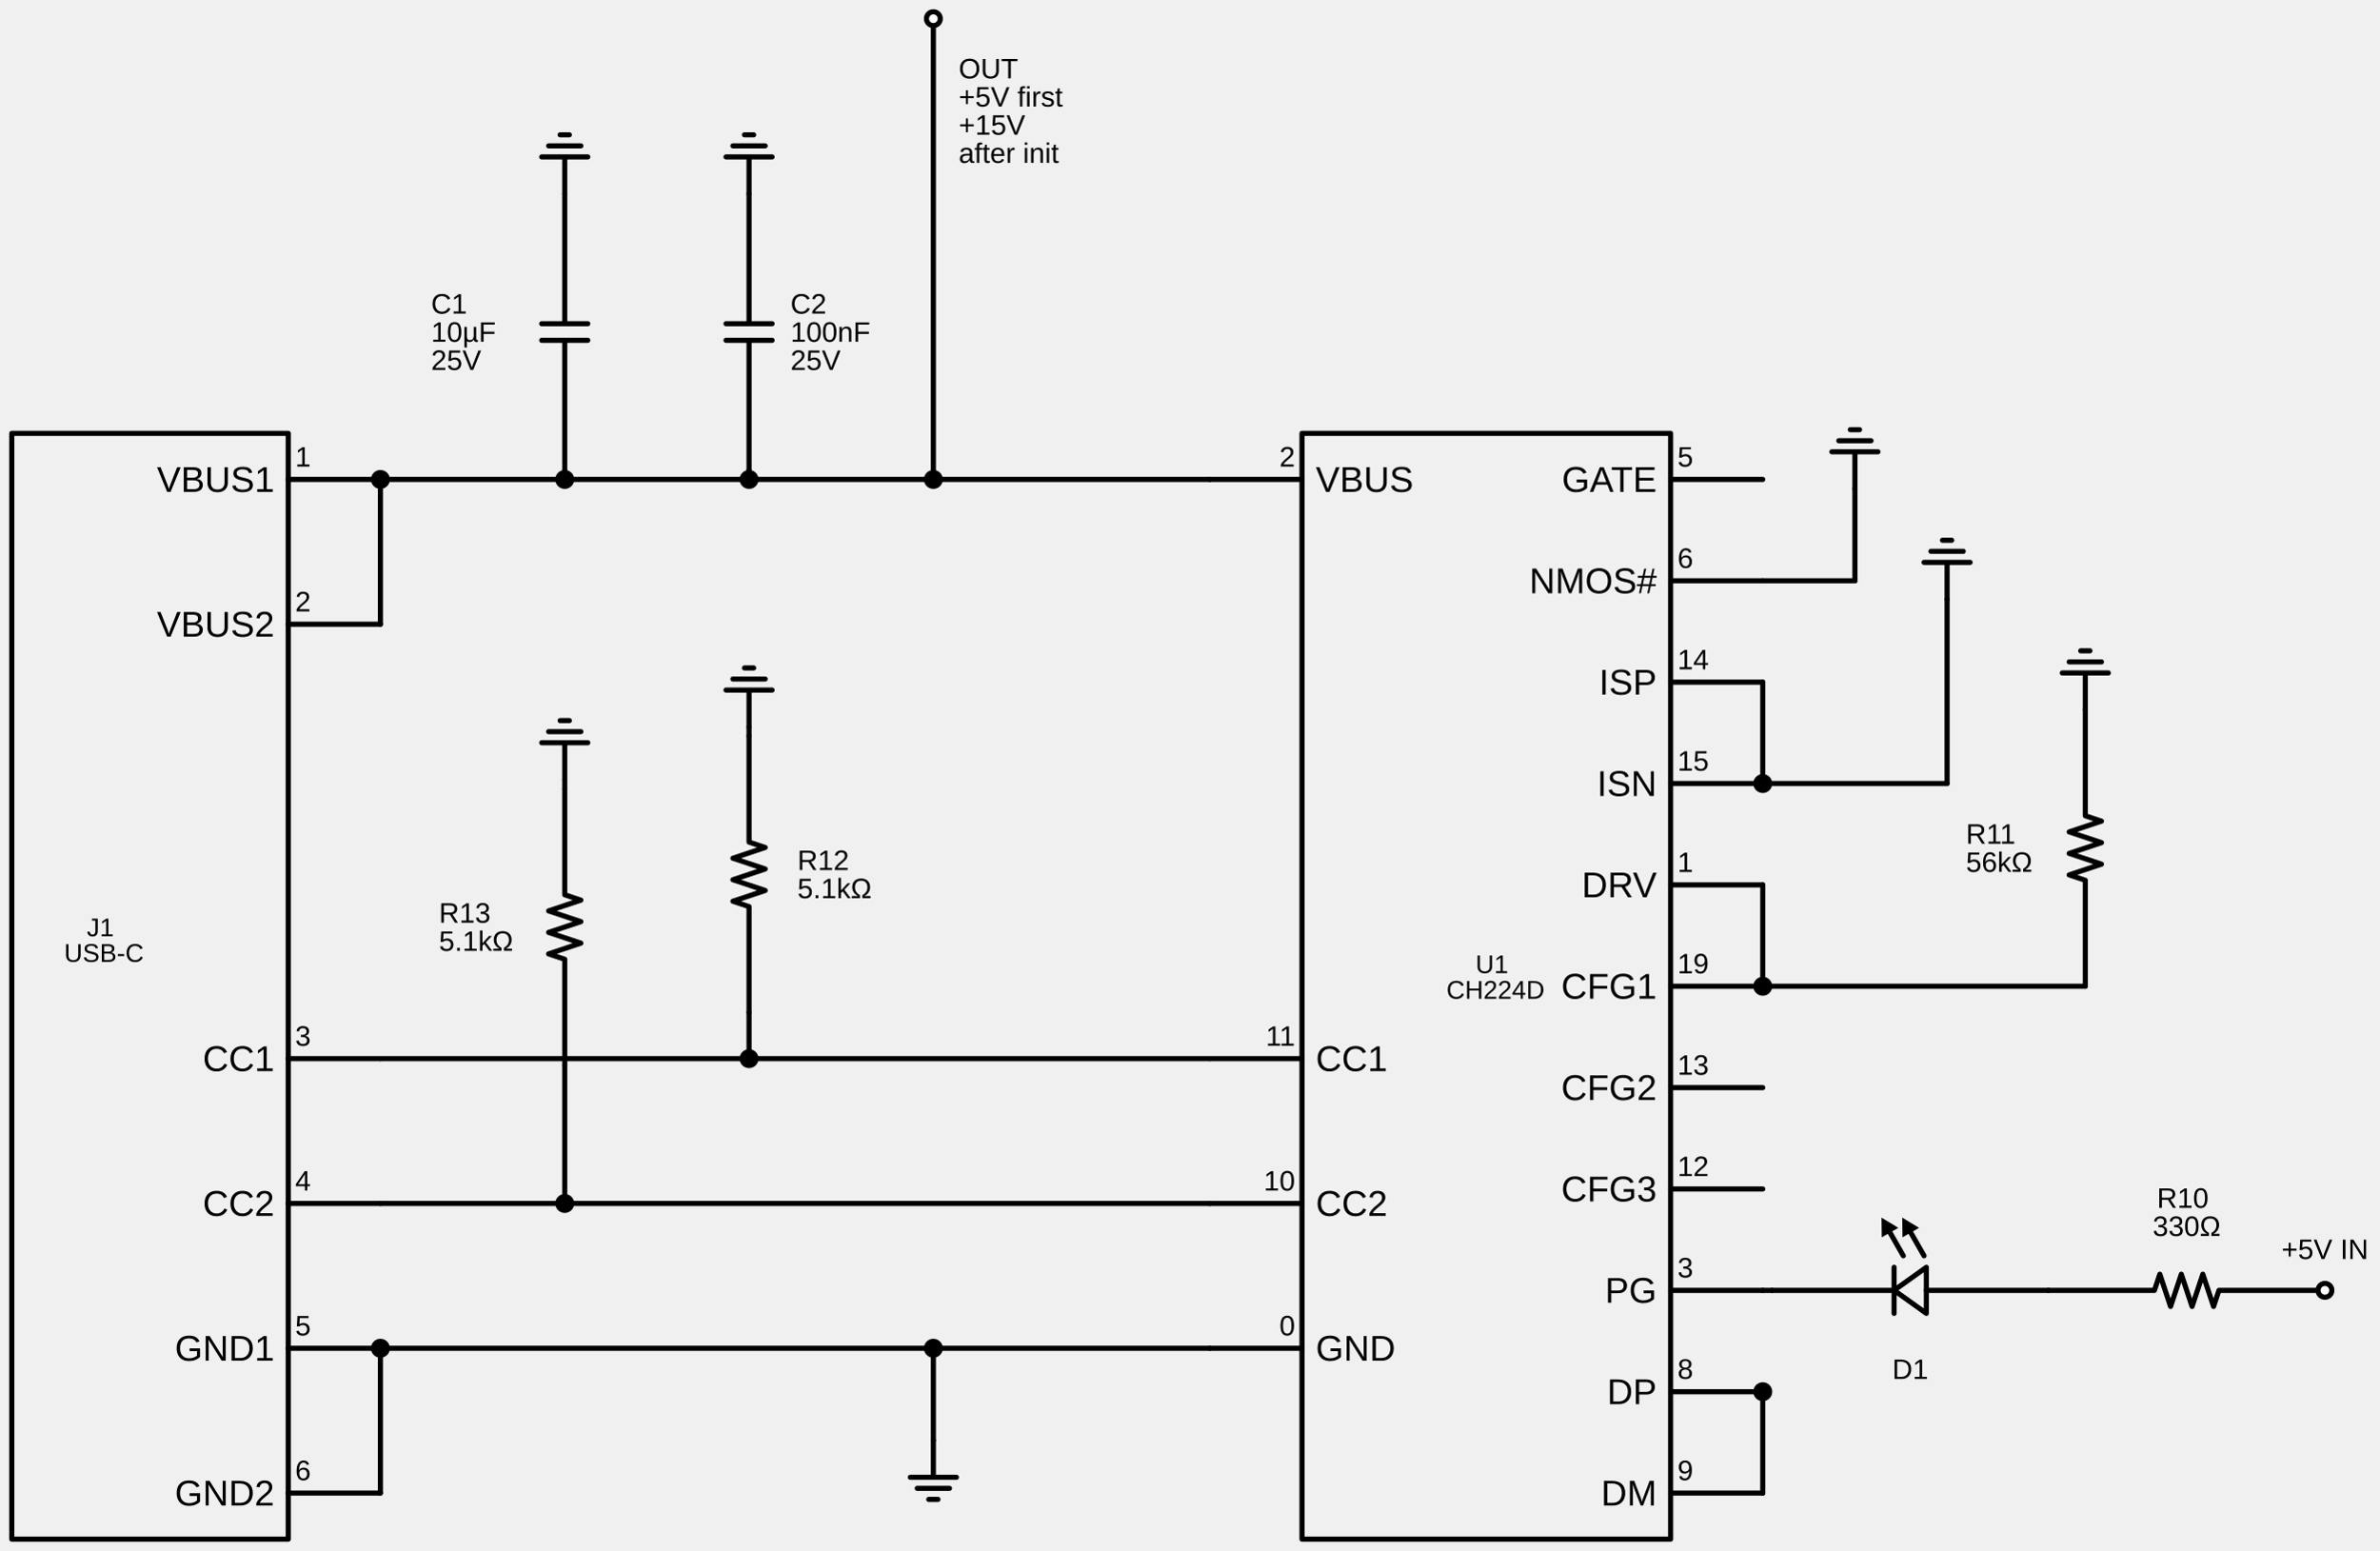
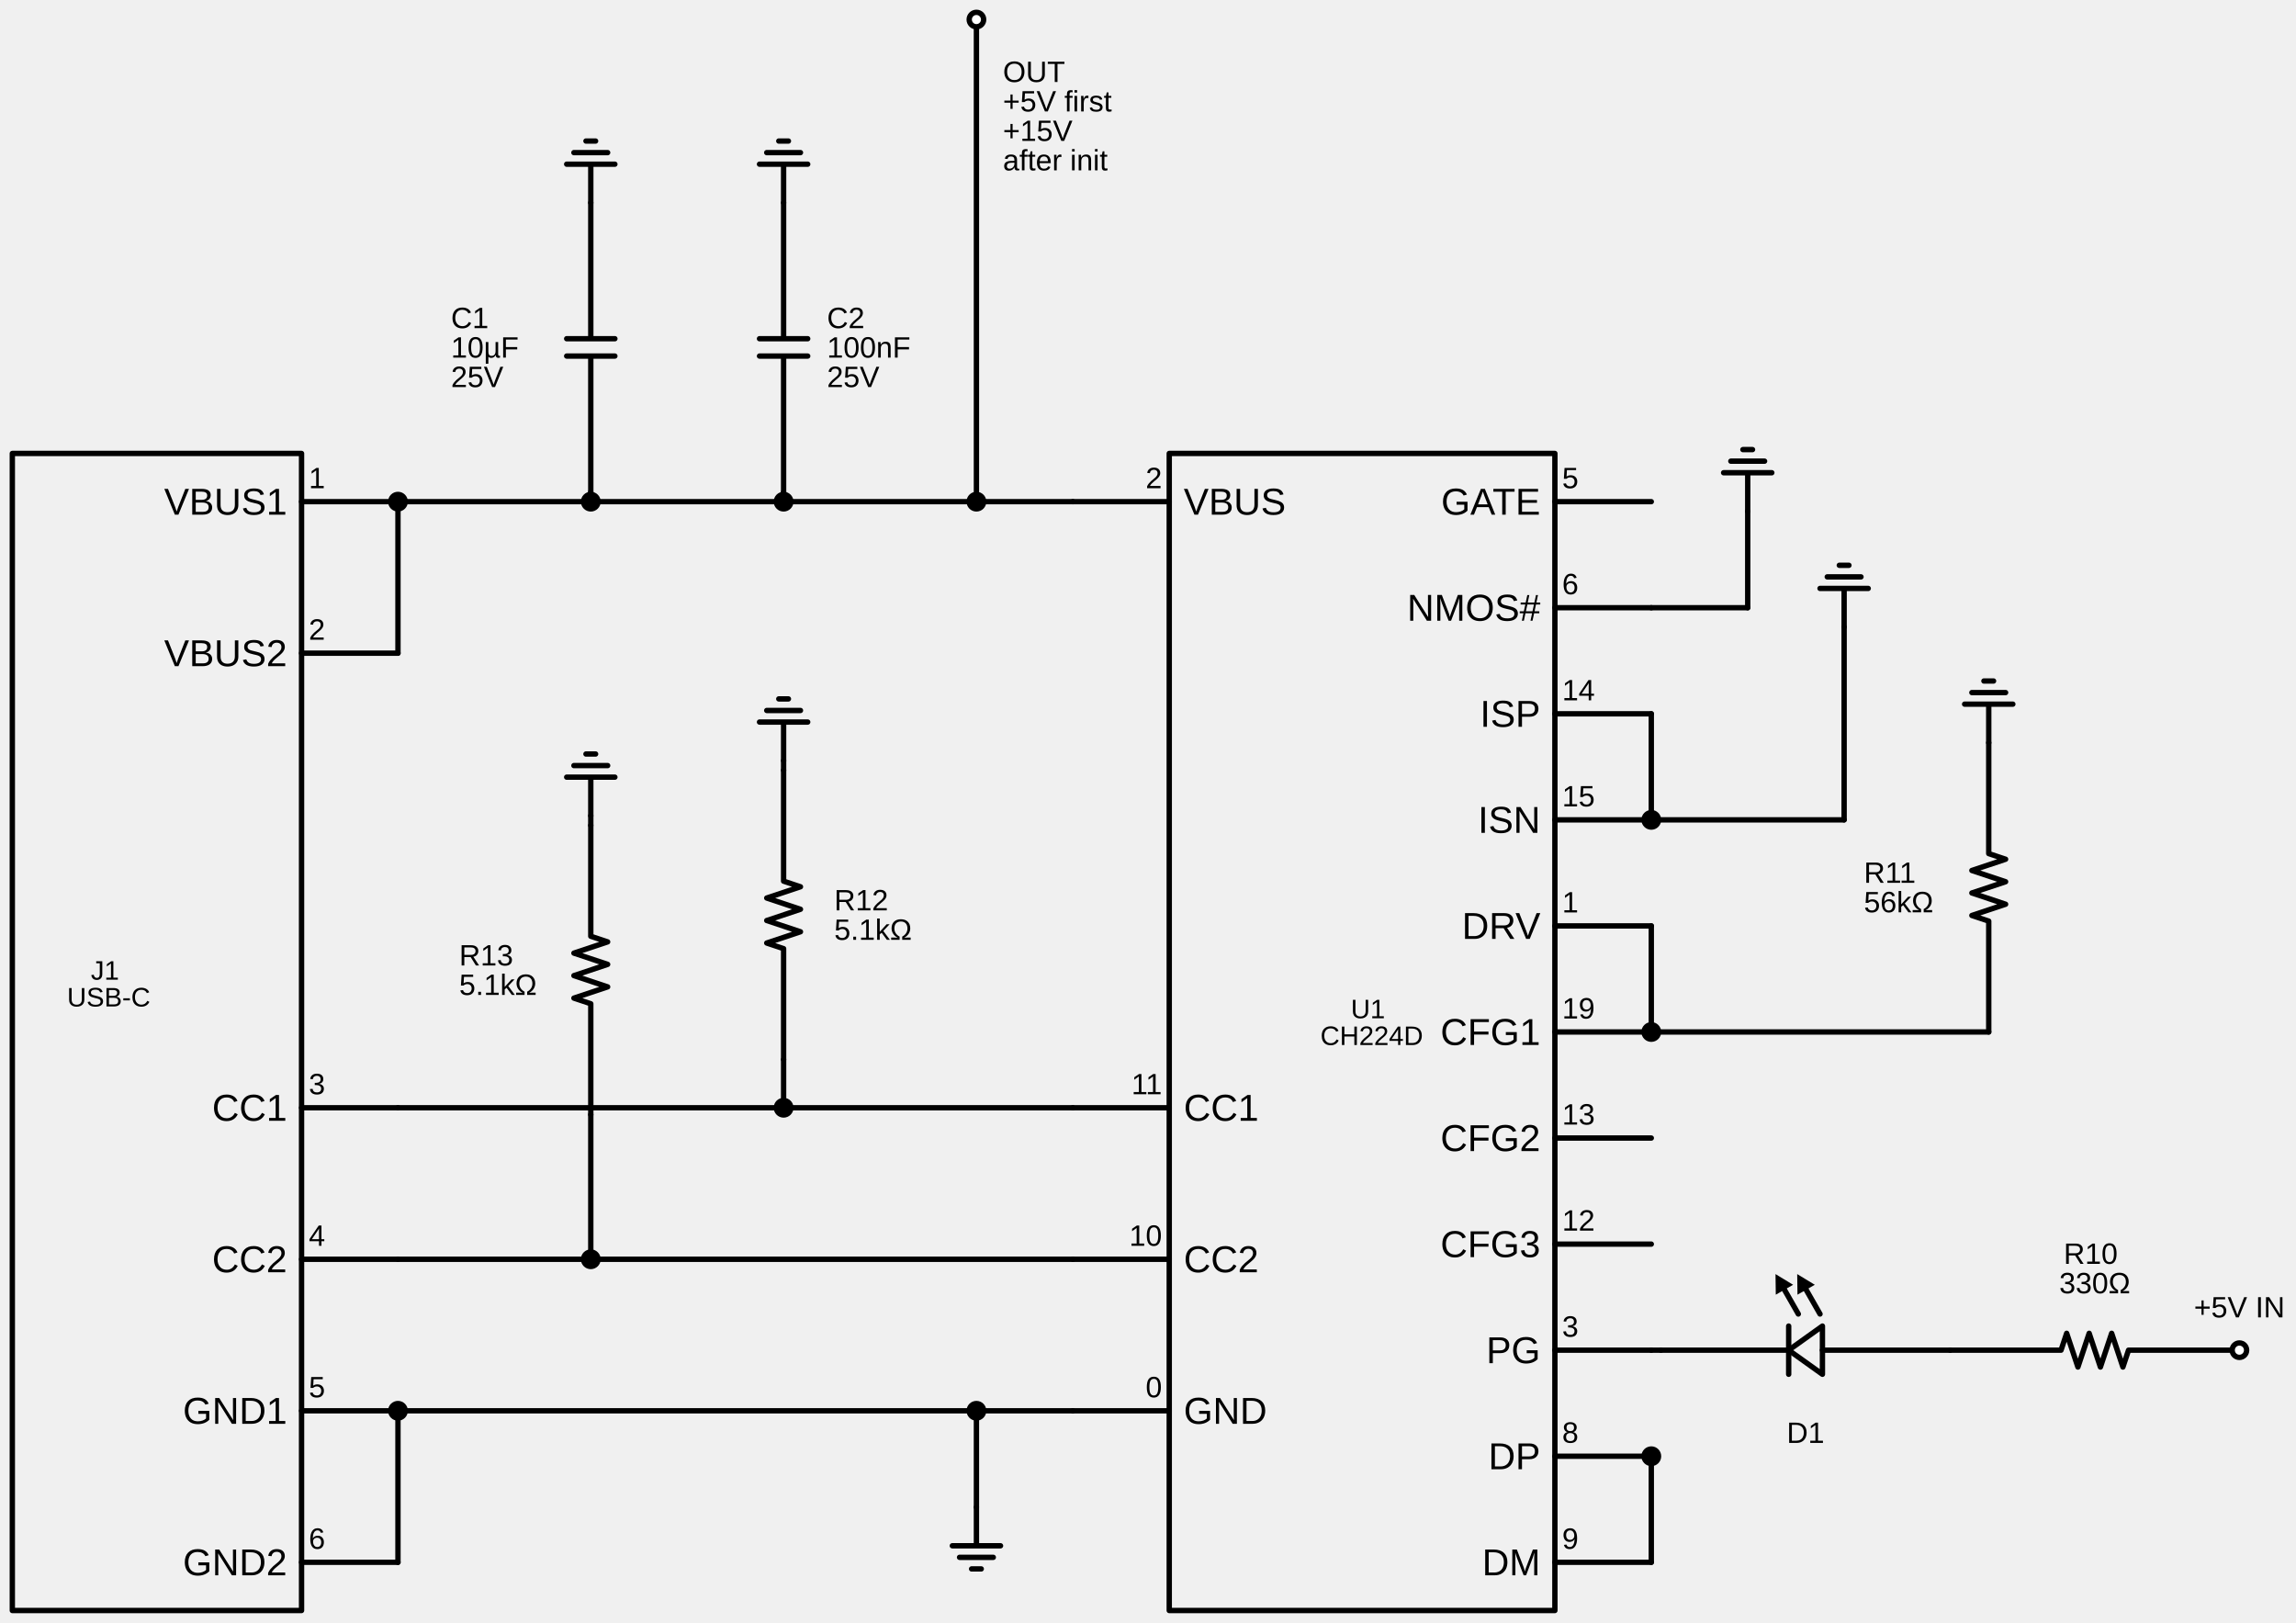
- <svg xmlns="http://www.w3.org/2000/svg" xml:lang="en" height="605.9pt" width="929.333pt" viewBox="-4.6 -601.3 929.333 605.9">
-   <polygon points="747.9,-88.2 735.3,-97.2 747.9,-106.2 " style="stroke:black;fill:none;stroke-width:2.0;stroke-dasharray:-;stroke-linecap:round;stroke-linejoin:round;" />
+ <svg xmlns="http://www.w3.org/2000/svg" xml:lang="en" height="605.9pt" width="857.333pt" viewBox="-4.6 -601.3 857.333 605.9">
+   <polygon points="675.9,-88.2 663.3,-97.2 675.9,-106.2 " style="stroke:black;fill:none;stroke-width:2.0;stroke-dasharray:-;stroke-linecap:round;stroke-linejoin:round;" />
  <path d="M 0.0,-0.0 L 108.0,-0.0 L 108.0,-432.0 L 0.0,-432.0 L 0.0,-0.0" style="stroke:black;fill:none;stroke-width:2.0;stroke-dasharray:-;stroke-linecap:round;stroke-linejoin:round;" />
  <path d="M 108.0,-18.0 L 144.0,-18.0" style="stroke:black;fill:none;stroke-width:2.0;stroke-dasharray:-;stroke-linecap:round;stroke-linejoin:round;" />
  <path d="M 108.0,-74.571 L 144.0,-74.571" style="stroke:black;fill:none;stroke-width:2.0;stroke-dasharray:-;stroke-linecap:round;stroke-linejoin:round;" />
  <path d="M 108.0,-131.143 L 144.0,-131.143" style="stroke:black;fill:none;stroke-width:2.0;stroke-dasharray:-;stroke-linecap:round;stroke-linejoin:round;" />
  <path d="M 108.0,-187.714 L 144.0,-187.714" style="stroke:black;fill:none;stroke-width:2.0;stroke-dasharray:-;stroke-linecap:round;stroke-linejoin:round;" />
  <path d="M 108.0,-357.429 L 144.0,-357.429" style="stroke:black;fill:none;stroke-width:2.0;stroke-dasharray:-;stroke-linecap:round;stroke-linejoin:round;" />
  <path d="M 108.0,-414.0 L 144.0,-414.0" style="stroke:black;fill:none;stroke-width:2.0;stroke-dasharray:-;stroke-linecap:round;stroke-linejoin:round;" />
-   <path d="M 504.0,-0.0 L 648.0,-0.0 L 648.0,-432.0 L 504.0,-432.0 L 504.0,-0.0" style="stroke:black;fill:none;stroke-width:2.0;stroke-dasharray:-;stroke-linecap:round;stroke-linejoin:round;" />
-   <path d="M 504.0,-74.571 L 468.0,-74.571" style="stroke:black;fill:none;stroke-width:2.0;stroke-dasharray:-;stroke-linecap:round;stroke-linejoin:round;" />
-   <path d="M 504.0,-131.143 L 468.0,-131.143" style="stroke:black;fill:none;stroke-width:2.0;stroke-dasharray:-;stroke-linecap:round;stroke-linejoin:round;" />
-   <path d="M 504.0,-187.714 L 468.0,-187.714" style="stroke:black;fill:none;stroke-width:2.0;stroke-dasharray:-;stroke-linecap:round;stroke-linejoin:round;" />
-   <path d="M 504.0,-414.0 L 468.0,-414.0" style="stroke:black;fill:none;stroke-width:2.0;stroke-dasharray:-;stroke-linecap:round;stroke-linejoin:round;" />
-   <path d="M 648.0,-414.0 L 684.0,-414.0" style="stroke:black;fill:none;stroke-width:2.0;stroke-dasharray:-;stroke-linecap:round;stroke-linejoin:round;" />
-   <path d="M 648.0,-374.4 L 684.0,-374.4" style="stroke:black;fill:none;stroke-width:2.0;stroke-dasharray:-;stroke-linecap:round;stroke-linejoin:round;" />
-   <path d="M 648.0,-334.8 L 684.0,-334.8" style="stroke:black;fill:none;stroke-width:2.0;stroke-dasharray:-;stroke-linecap:round;stroke-linejoin:round;" />
-   <path d="M 648.0,-295.2 L 684.0,-295.2" style="stroke:black;fill:none;stroke-width:2.0;stroke-dasharray:-;stroke-linecap:round;stroke-linejoin:round;" />
-   <path d="M 648.0,-255.6 L 684.0,-255.6" style="stroke:black;fill:none;stroke-width:2.0;stroke-dasharray:-;stroke-linecap:round;stroke-linejoin:round;" />
-   <path d="M 648.0,-216.0 L 684.0,-216.0" style="stroke:black;fill:none;stroke-width:2.0;stroke-dasharray:-;stroke-linecap:round;stroke-linejoin:round;" />
-   <path d="M 648.0,-176.4 L 684.0,-176.4" style="stroke:black;fill:none;stroke-width:2.0;stroke-dasharray:-;stroke-linecap:round;stroke-linejoin:round;" />
-   <path d="M 648.0,-136.8 L 684.0,-136.8" style="stroke:black;fill:none;stroke-width:2.0;stroke-dasharray:-;stroke-linecap:round;stroke-linejoin:round;" />
-   <path d="M 648.0,-97.2 L 684.0,-97.2" style="stroke:black;fill:none;stroke-width:2.0;stroke-dasharray:-;stroke-linecap:round;stroke-linejoin:round;" />
-   <path d="M 648.0,-57.6 L 684.0,-57.6" style="stroke:black;fill:none;stroke-width:2.0;stroke-dasharray:-;stroke-linecap:round;stroke-linejoin:round;" />
-   <path d="M 648.0,-18.0 L 684.0,-18.0" style="stroke:black;fill:none;stroke-width:2.0;stroke-dasharray:-;stroke-linecap:round;stroke-linejoin:round;" />
+   <path d="M 432.0,-0.0 L 576.0,-0.0 L 576.0,-432.0 L 432.0,-432.0 L 432.0,-0.0" style="stroke:black;fill:none;stroke-width:2.0;stroke-dasharray:-;stroke-linecap:round;stroke-linejoin:round;" />
+   <path d="M 432.0,-74.571 L 396.0,-74.571" style="stroke:black;fill:none;stroke-width:2.0;stroke-dasharray:-;stroke-linecap:round;stroke-linejoin:round;" />
+   <path d="M 432.0,-131.143 L 396.0,-131.143" style="stroke:black;fill:none;stroke-width:2.0;stroke-dasharray:-;stroke-linecap:round;stroke-linejoin:round;" />
+   <path d="M 432.0,-187.714 L 396.0,-187.714" style="stroke:black;fill:none;stroke-width:2.0;stroke-dasharray:-;stroke-linecap:round;stroke-linejoin:round;" />
+   <path d="M 432.0,-414.0 L 396.0,-414.0" style="stroke:black;fill:none;stroke-width:2.0;stroke-dasharray:-;stroke-linecap:round;stroke-linejoin:round;" />
+   <path d="M 576.0,-414.0 L 612.0,-414.0" style="stroke:black;fill:none;stroke-width:2.0;stroke-dasharray:-;stroke-linecap:round;stroke-linejoin:round;" />
+   <path d="M 576.0,-374.4 L 612.0,-374.4" style="stroke:black;fill:none;stroke-width:2.0;stroke-dasharray:-;stroke-linecap:round;stroke-linejoin:round;" />
+   <path d="M 576.0,-334.8 L 612.0,-334.8" style="stroke:black;fill:none;stroke-width:2.0;stroke-dasharray:-;stroke-linecap:round;stroke-linejoin:round;" />
+   <path d="M 576.0,-295.2 L 612.0,-295.2" style="stroke:black;fill:none;stroke-width:2.0;stroke-dasharray:-;stroke-linecap:round;stroke-linejoin:round;" />
+   <path d="M 576.0,-255.6 L 612.0,-255.6" style="stroke:black;fill:none;stroke-width:2.0;stroke-dasharray:-;stroke-linecap:round;stroke-linejoin:round;" />
+   <path d="M 576.0,-216.0 L 612.0,-216.0" style="stroke:black;fill:none;stroke-width:2.0;stroke-dasharray:-;stroke-linecap:round;stroke-linejoin:round;" />
+   <path d="M 576.0,-176.4 L 612.0,-176.4" style="stroke:black;fill:none;stroke-width:2.0;stroke-dasharray:-;stroke-linecap:round;stroke-linejoin:round;" />
+   <path d="M 576.0,-136.8 L 612.0,-136.8" style="stroke:black;fill:none;stroke-width:2.0;stroke-dasharray:-;stroke-linecap:round;stroke-linejoin:round;" />
+   <path d="M 576.0,-97.2 L 612.0,-97.2" style="stroke:black;fill:none;stroke-width:2.0;stroke-dasharray:-;stroke-linecap:round;stroke-linejoin:round;" />
+   <path d="M 576.0,-57.6 L 612.0,-57.6" style="stroke:black;fill:none;stroke-width:2.0;stroke-dasharray:-;stroke-linecap:round;stroke-linejoin:round;" />
+   <path d="M 576.0,-18.0 L 612.0,-18.0" style="stroke:black;fill:none;stroke-width:2.0;stroke-dasharray:-;stroke-linecap:round;stroke-linejoin:round;" />
  <path d="M 144.0,-414.0 L 180.0,-414.0 L 216.0,-414.0" style="stroke:black;fill:none;stroke-width:2.0;stroke-dasharray:-;stroke-linecap:round;stroke-linejoin:round;" />
  <path d="M 216.0,-414.0 L 216.0,-415.8 L 216.0,-417.6" style="stroke:black;fill:none;stroke-width:2.0;stroke-dasharray:-;stroke-linecap:round;stroke-linejoin:round;" />
  <path d="M 216.0,-417.6 L 216.0,-468.36 M 207.0,-468.36 L 225.0,-468.36 M 207.0,-474.84 L 225.0,-474.84 M 216.0,-474.84 L 216.0,-525.6" style="stroke:black;fill:none;stroke-width:2.0;stroke-dasharray:-;stroke-linecap:round;stroke-linejoin:round;" />
  <path d="M 216.0,-525.6 L 216.0,-540.0 L 207.0,-540.0 L 225.0,-540.0 M 209.7,-544.32 L 222.3,-544.32 M 214.2,-548.64 L 217.8,-548.64" style="stroke:black;fill:none;stroke-width:2.0;stroke-dasharray:-;stroke-linecap:round;stroke-linejoin:round;" />
  <path d="M 216.0,-414.0 L 252.0,-414.0 L 288.0,-414.0" style="stroke:black;fill:none;stroke-width:2.0;stroke-dasharray:-;stroke-linecap:round;stroke-linejoin:round;" />
  <path d="M 288.0,-414.0 L 288.0,-415.8 L 288.0,-417.6" style="stroke:black;fill:none;stroke-width:2.0;stroke-dasharray:-;stroke-linecap:round;stroke-linejoin:round;" />
  <path d="M 288.0,-417.6 L 288.0,-468.36 M 279.0,-468.36 L 297.0,-468.36 M 279.0,-474.84 L 297.0,-474.84 M 288.0,-474.84 L 288.0,-525.6" style="stroke:black;fill:none;stroke-width:2.0;stroke-dasharray:-;stroke-linecap:round;stroke-linejoin:round;" />
  <path d="M 288.0,-525.6 L 288.0,-540.0 L 279.0,-540.0 L 297.0,-540.0 M 281.7,-544.32 L 294.3,-544.32 M 286.2,-548.64 L 289.8,-548.64" style="stroke:black;fill:none;stroke-width:2.0;stroke-dasharray:-;stroke-linecap:round;stroke-linejoin:round;" />
  <path d="M 288.0,-414.0 L 324.0,-414.0 L 360.0,-414.0" style="stroke:black;fill:none;stroke-width:2.0;stroke-dasharray:-;stroke-linecap:round;stroke-linejoin:round;" />
  <path d="M 360.0,-414.0 L 360.0,-504.0 L 360.0,-594.0" style="stroke:black;fill:none;stroke-width:2.0;stroke-dasharray:-;stroke-linecap:round;stroke-linejoin:round;" />
-   <path d="M 360.0,-414.0 L 414.0,-414.0 L 468.0,-414.0" style="stroke:black;fill:none;stroke-width:2.0;stroke-dasharray:-;stroke-linecap:round;stroke-linejoin:round;" />
+   <path d="M 360.0,-414.0 L 378.0,-414.0 L 396.0,-414.0" style="stroke:black;fill:none;stroke-width:2.0;stroke-dasharray:-;stroke-linecap:round;stroke-linejoin:round;" />
  <path d="M 144.0,-357.429 L 144.0,-385.714 L 144.0,-414.0" style="stroke:black;fill:none;stroke-width:2.0;stroke-dasharray:-;stroke-linecap:round;stroke-linejoin:round;" />
  <path d="M 144.0,-74.571 L 252.0,-74.571 L 360.0,-74.571" style="stroke:black;fill:none;stroke-width:2.0;stroke-dasharray:-;stroke-linecap:round;stroke-linejoin:round;" />
-   <path d="M 360.0,-74.571 L 414.0,-74.571 L 468.0,-74.571" style="stroke:black;fill:none;stroke-width:2.0;stroke-dasharray:-;stroke-linecap:round;stroke-linejoin:round;" />
+   <path d="M 360.0,-74.571 L 378.0,-74.571 L 396.0,-74.571" style="stroke:black;fill:none;stroke-width:2.0;stroke-dasharray:-;stroke-linecap:round;stroke-linejoin:round;" />
  <path d="M 360.0,-74.571 L 360.0,-56.571 L 360.0,-38.571" style="stroke:black;fill:none;stroke-width:2.0;stroke-dasharray:-;stroke-linecap:round;stroke-linejoin:round;" />
  <path d="M 360.0,-38.571 L 360.0,-24.171 L 351.0,-24.171 L 369.0,-24.171 M 353.7,-19.851 L 366.3,-19.851 M 358.2,-15.531 L 361.8,-15.531" style="stroke:black;fill:none;stroke-width:2.0;stroke-dasharray:-;stroke-linecap:round;stroke-linejoin:round;" />
  <path d="M 144.0,-18.0 L 144.0,-46.286 L 144.0,-74.571" style="stroke:black;fill:none;stroke-width:2.0;stroke-dasharray:-;stroke-linecap:round;stroke-linejoin:round;" />
  <path d="M 144.0,-187.714 L 216.0,-187.714 L 288.0,-187.714" style="stroke:black;fill:none;stroke-width:2.0;stroke-dasharray:-;stroke-linecap:round;stroke-linejoin:round;" />
  <path d="M 288.0,-187.714 L 288.0,-196.714 L 288.0,-205.714" style="stroke:black;fill:none;stroke-width:2.0;stroke-dasharray:-;stroke-linecap:round;stroke-linejoin:round;" />
  <path d="M 288.0,-205.714 L 288.0,-247.114 L 281.7,-249.214 L 294.3,-253.414 L 281.7,-257.614 L 294.3,-261.814 L 281.7,-266.014 L 294.3,-270.214 L 288.0,-272.314 L 288.0,-313.714" style="stroke:black;fill:none;stroke-width:2.0;stroke-dasharray:-;stroke-linecap:round;stroke-linejoin:round;" />
  <path d="M 288.0,-313.714 L 288.0,-315.514 L 288.0,-317.314" style="stroke:black;fill:none;stroke-width:2.0;stroke-dasharray:-;stroke-linecap:round;stroke-linejoin:round;" />
  <path d="M 288.0,-317.314 L 288.0,-331.714 L 279.0,-331.714 L 297.0,-331.714 M 281.7,-336.034 L 294.3,-336.034 M 286.2,-340.354 L 289.8,-340.354" style="stroke:black;fill:none;stroke-width:2.0;stroke-dasharray:-;stroke-linecap:round;stroke-linejoin:round;" />
-   <path d="M 288.0,-187.714 L 378.0,-187.714 L 468.0,-187.714" style="stroke:black;fill:none;stroke-width:2.0;stroke-dasharray:-;stroke-linecap:round;stroke-linejoin:round;" />
+   <path d="M 288.0,-187.714 L 342.0,-187.714 L 396.0,-187.714" style="stroke:black;fill:none;stroke-width:2.0;stroke-dasharray:-;stroke-linecap:round;stroke-linejoin:round;" />
  <path d="M 144.0,-131.143 L 180.0,-131.143 L 216.0,-131.143" style="stroke:black;fill:none;stroke-width:2.0;stroke-dasharray:-;stroke-linecap:round;stroke-linejoin:round;" />
  <path d="M 216.0,-131.143 L 216.0,-158.143 L 216.0,-185.143" style="stroke:black;fill:none;stroke-width:2.0;stroke-dasharray:-;stroke-linecap:round;stroke-linejoin:round;" />
  <path d="M 216.0,-185.143 L 216.0,-226.543 L 209.7,-228.643 L 222.3,-232.843 L 209.7,-237.043 L 222.3,-241.243 L 209.7,-245.443 L 222.3,-249.643 L 216.0,-251.743 L 216.0,-293.143" style="stroke:black;fill:none;stroke-width:2.0;stroke-dasharray:-;stroke-linecap:round;stroke-linejoin:round;" />
  <path d="M 216.0,-293.143 L 216.0,-294.943 L 216.0,-296.743" style="stroke:black;fill:none;stroke-width:2.0;stroke-dasharray:-;stroke-linecap:round;stroke-linejoin:round;" />
  <path d="M 216.0,-296.743 L 216.0,-311.143 L 207.0,-311.143 L 225.0,-311.143 M 209.7,-315.463 L 222.3,-315.463 M 214.2,-319.783 L 217.8,-319.783" style="stroke:black;fill:none;stroke-width:2.0;stroke-dasharray:-;stroke-linecap:round;stroke-linejoin:round;" />
-   <path d="M 216.0,-131.143 L 342.0,-131.143 L 468.0,-131.143" style="stroke:black;fill:none;stroke-width:2.0;stroke-dasharray:-;stroke-linecap:round;stroke-linejoin:round;" />
-   <path d="M 684.0,-57.6 L 684.0,-37.8 L 684.0,-18.0" style="stroke:black;fill:none;stroke-width:2.0;stroke-dasharray:-;stroke-linecap:round;stroke-linejoin:round;" />
-   <path d="M 684.0,-374.4 L 702.0,-374.4 L 720.0,-374.4" style="stroke:black;fill:none;stroke-width:2.0;stroke-dasharray:-;stroke-linecap:round;stroke-linejoin:round;" />
-   <path d="M 720.0,-374.4 L 720.0,-392.4 L 720.0,-410.4" style="stroke:black;fill:none;stroke-width:2.0;stroke-dasharray:-;stroke-linecap:round;stroke-linejoin:round;" />
-   <path d="M 720.0,-410.4 L 720.0,-424.8 L 711.0,-424.8 L 729.0,-424.8 M 713.7,-429.12 L 726.3,-429.12 M 718.2,-433.44 L 721.8,-433.44" style="stroke:black;fill:none;stroke-width:2.0;stroke-dasharray:-;stroke-linecap:round;stroke-linejoin:round;" />
-   <path d="M 684.0,-295.2 L 684.0,-315.0 L 684.0,-334.8" style="stroke:black;fill:none;stroke-width:2.0;stroke-dasharray:-;stroke-linecap:round;stroke-linejoin:round;" />
-   <path d="M 684.0,-295.2 L 720.0,-295.2 L 756.0,-295.2" style="stroke:black;fill:none;stroke-width:2.0;stroke-dasharray:-;stroke-linecap:round;stroke-linejoin:round;" />
-   <path d="M 756.0,-295.2 L 756.0,-331.2 L 756.0,-367.2" style="stroke:black;fill:none;stroke-width:2.0;stroke-dasharray:-;stroke-linecap:round;stroke-linejoin:round;" />
-   <path d="M 756.0,-367.2 L 756.0,-381.6 L 747.0,-381.6 L 765.0,-381.6 M 749.7,-385.92 L 762.3,-385.92 M 754.2,-390.24 L 757.8,-390.24" style="stroke:black;fill:none;stroke-width:2.0;stroke-dasharray:-;stroke-linecap:round;stroke-linejoin:round;" />
-   <path d="M 684.0,-216.0 L 684.0,-235.8 L 684.0,-255.6" style="stroke:black;fill:none;stroke-width:2.0;stroke-dasharray:-;stroke-linecap:round;stroke-linejoin:round;" />
-   <path d="M 684.0,-216.0 L 747.0,-216.0 L 810.0,-216.0" style="stroke:black;fill:none;stroke-width:2.0;stroke-dasharray:-;stroke-linecap:round;stroke-linejoin:round;" />
-   <path d="M 810.0,-216.0 L 810.0,-257.4 L 803.7,-259.5 L 816.3,-263.7 L 803.7,-267.9 L 816.3,-272.1 L 803.7,-276.3 L 816.3,-280.5 L 810.0,-282.6 L 810.0,-324.0" style="stroke:black;fill:none;stroke-width:2.0;stroke-dasharray:-;stroke-linecap:round;stroke-linejoin:round;" />
-   <path d="M 810.0,-324.0 L 810.0,-338.4 L 801.0,-338.4 L 819.0,-338.4 M 803.7,-342.72 L 816.3,-342.72 M 808.2,-347.04 L 811.8,-347.04" style="stroke:black;fill:none;stroke-width:2.0;stroke-dasharray:-;stroke-linecap:round;stroke-linejoin:round;" />
-   <path d="M 684.0,-97.2 L 685.8,-97.2 L 687.6,-97.2" style="stroke:black;fill:none;stroke-width:2.0;stroke-dasharray:-;stroke-linecap:round;stroke-linejoin:round;" />
-   <path d="M 687.6,-97.2 L 735.3,-97.2 M 735.3,-88.2 L 735.3,-106.2 M 747.9,-97.2 L 795.6,-97.2" style="stroke:black;fill:none;stroke-width:2.0;stroke-dasharray:-;stroke-linecap:round;stroke-linejoin:round;" />
-   <path d="M 733.472,-120.199 L 738.9,-110.7" style="stroke:black;fill:none;stroke-width:2.0;stroke-dasharray:-;stroke-linecap:round;stroke-linejoin:round;" />
-   <path d="M 730.892 -124.714 L 735.973 -121.628 L 730.972 -118.77 Z" style="stroke:black;fill:black;stroke-linecap:butt;stroke-linejoin:miter;" />
-   <path d="M 741.572,-120.199 L 747.0,-110.7" style="stroke:black;fill:none;stroke-width:2.0;stroke-dasharray:-;stroke-linecap:round;stroke-linejoin:round;" />
-   <path d="M 738.992 -124.714 L 744.073 -121.628 L 739.072 -118.77 Z" style="stroke:black;fill:black;stroke-linecap:butt;stroke-linejoin:miter;" />
-   <path d="M 795.6,-97.2 L 837.0,-97.2 L 839.1,-103.5 L 843.3,-90.9 L 847.5,-103.5 L 851.7,-90.9 L 855.9,-103.5 L 860.1,-90.9 L 862.2,-97.2 L 903.6,-97.2" style="stroke:black;fill:none;stroke-width:2.0;stroke-dasharray:-;stroke-linecap:round;stroke-linejoin:round;" />
+   <path d="M 216.0,-131.143 L 306.0,-131.143 L 396.0,-131.143" style="stroke:black;fill:none;stroke-width:2.0;stroke-dasharray:-;stroke-linecap:round;stroke-linejoin:round;" />
+   <path d="M 612.0,-57.6 L 612.0,-37.8 L 612.0,-18.0" style="stroke:black;fill:none;stroke-width:2.0;stroke-dasharray:-;stroke-linecap:round;stroke-linejoin:round;" />
+   <path d="M 612.0,-374.4 L 630.0,-374.4 L 648.0,-374.4" style="stroke:black;fill:none;stroke-width:2.0;stroke-dasharray:-;stroke-linecap:round;stroke-linejoin:round;" />
+   <path d="M 648.0,-374.4 L 648.0,-392.4 L 648.0,-410.4" style="stroke:black;fill:none;stroke-width:2.0;stroke-dasharray:-;stroke-linecap:round;stroke-linejoin:round;" />
+   <path d="M 648.0,-410.4 L 648.0,-424.8 L 639.0,-424.8 L 657.0,-424.8 M 641.7,-429.12 L 654.3,-429.12 M 646.2,-433.44 L 649.8,-433.44" style="stroke:black;fill:none;stroke-width:2.0;stroke-dasharray:-;stroke-linecap:round;stroke-linejoin:round;" />
+   <path d="M 612.0,-295.2 L 612.0,-315.0 L 612.0,-334.8" style="stroke:black;fill:none;stroke-width:2.0;stroke-dasharray:-;stroke-linecap:round;stroke-linejoin:round;" />
+   <path d="M 612.0,-295.2 L 648.0,-295.2 L 684.0,-295.2" style="stroke:black;fill:none;stroke-width:2.0;stroke-dasharray:-;stroke-linecap:round;stroke-linejoin:round;" />
+   <path d="M 684.0,-295.2 L 684.0,-331.2 L 684.0,-367.2" style="stroke:black;fill:none;stroke-width:2.0;stroke-dasharray:-;stroke-linecap:round;stroke-linejoin:round;" />
+   <path d="M 684.0,-367.2 L 684.0,-381.6 L 675.0,-381.6 L 693.0,-381.6 M 677.7,-385.92 L 690.3,-385.92 M 682.2,-390.24 L 685.8,-390.24" style="stroke:black;fill:none;stroke-width:2.0;stroke-dasharray:-;stroke-linecap:round;stroke-linejoin:round;" />
+   <path d="M 612.0,-216.0 L 612.0,-235.8 L 612.0,-255.6" style="stroke:black;fill:none;stroke-width:2.0;stroke-dasharray:-;stroke-linecap:round;stroke-linejoin:round;" />
+   <path d="M 612.0,-216.0 L 675.0,-216.0 L 738.0,-216.0" style="stroke:black;fill:none;stroke-width:2.0;stroke-dasharray:-;stroke-linecap:round;stroke-linejoin:round;" />
+   <path d="M 738.0,-216.0 L 738.0,-257.4 L 731.7,-259.5 L 744.3,-263.7 L 731.7,-267.9 L 744.3,-272.1 L 731.7,-276.3 L 744.3,-280.5 L 738.0,-282.6 L 738.0,-324.0" style="stroke:black;fill:none;stroke-width:2.0;stroke-dasharray:-;stroke-linecap:round;stroke-linejoin:round;" />
+   <path d="M 738.0,-324.0 L 738.0,-338.4 L 729.0,-338.4 L 747.0,-338.4 M 731.7,-342.72 L 744.3,-342.72 M 736.2,-347.04 L 739.8,-347.04" style="stroke:black;fill:none;stroke-width:2.0;stroke-dasharray:-;stroke-linecap:round;stroke-linejoin:round;" />
+   <path d="M 612.0,-97.2 L 613.8,-97.2 L 615.6,-97.2" style="stroke:black;fill:none;stroke-width:2.0;stroke-dasharray:-;stroke-linecap:round;stroke-linejoin:round;" />
+   <path d="M 615.6,-97.2 L 663.3,-97.2 M 663.3,-88.2 L 663.3,-106.2 M 675.9,-97.2 L 723.6,-97.2" style="stroke:black;fill:none;stroke-width:2.0;stroke-dasharray:-;stroke-linecap:round;stroke-linejoin:round;" />
+   <path d="M 661.472,-120.199 L 666.9,-110.7" style="stroke:black;fill:none;stroke-width:2.0;stroke-dasharray:-;stroke-linecap:round;stroke-linejoin:round;" />
+   <path d="M 658.892 -124.714 L 663.973 -121.628 L 658.972 -118.77 Z" style="stroke:black;fill:black;stroke-linecap:butt;stroke-linejoin:miter;" />
+   <path d="M 669.572,-120.199 L 675.0,-110.7" style="stroke:black;fill:none;stroke-width:2.0;stroke-dasharray:-;stroke-linecap:round;stroke-linejoin:round;" />
+   <path d="M 666.992 -124.714 L 672.073 -121.628 L 667.072 -118.77 Z" style="stroke:black;fill:black;stroke-linecap:butt;stroke-linejoin:miter;" />
+   <path d="M 723.6,-97.2 L 765.0,-97.2 L 767.1,-103.5 L 771.3,-90.9 L 775.5,-103.5 L 779.7,-90.9 L 783.9,-103.5 L 788.1,-90.9 L 790.2,-97.2 L 831.6,-97.2" style="stroke:black;fill:none;stroke-width:2.0;stroke-dasharray:-;stroke-linecap:round;stroke-linejoin:round;" />
  <text x="110.7" y="-31.7" dominant-baseline="ideographic" fill="black" font-size="11" font-family="Arial" text-anchor="start">
    <tspan x="110.7" dy="11">6</tspan>
  </text>
  <text x="102.6" y="-32.0" dominant-baseline="central" fill="black" font-size="14" font-family="Arial" text-anchor="end">
    <tspan x="102.6" dy="14">GND2</tspan>
  </text>
  <text x="110.7" y="-88.271" dominant-baseline="ideographic" fill="black" font-size="11" font-family="Arial" text-anchor="start">
    <tspan x="110.7" dy="11">5</tspan>
  </text>
  <text x="102.6" y="-88.571" dominant-baseline="central" fill="black" font-size="14" font-family="Arial" text-anchor="end">
    <tspan x="102.6" dy="14">GND1</tspan>
  </text>
  <text x="110.7" y="-144.843" dominant-baseline="ideographic" fill="black" font-size="11" font-family="Arial" text-anchor="start">
    <tspan x="110.7" dy="11">4</tspan>
  </text>
  <text x="102.6" y="-145.143" dominant-baseline="central" fill="black" font-size="14" font-family="Arial" text-anchor="end">
    <tspan x="102.6" dy="14">CC2</tspan>
  </text>
  <text x="110.7" y="-201.414" dominant-baseline="ideographic" fill="black" font-size="11" font-family="Arial" text-anchor="start">
    <tspan x="110.7" dy="11">3</tspan>
  </text>
  <text x="102.6" y="-201.714" dominant-baseline="central" fill="black" font-size="14" font-family="Arial" text-anchor="end">
    <tspan x="102.6" dy="14">CC1</tspan>
  </text>
  <text x="110.7" y="-371.129" dominant-baseline="ideographic" fill="black" font-size="11" font-family="Arial" text-anchor="start">
    <tspan x="110.7" dy="11">2</tspan>
  </text>
  <text x="102.6" y="-371.429" dominant-baseline="central" fill="black" font-size="14" font-family="Arial" text-anchor="end">
    <tspan x="102.6" dy="14">VBUS2</tspan>
  </text>
  <text x="110.7" y="-427.7" dominant-baseline="ideographic" fill="black" font-size="11" font-family="Arial" text-anchor="start">
    <tspan x="110.7" dy="11">1</tspan>
  </text>
  <text x="102.6" y="-428.0" dominant-baseline="central" fill="black" font-size="14" font-family="Arial" text-anchor="end">
    <tspan x="102.6" dy="14">VBUS1</tspan>
  </text>
  <text x="36.0" y="-249.0" dominant-baseline="central" fill="black" font-size="10" font-family="Arial" text-anchor="middle">
    <tspan x="36.0" dy="10">J1</tspan>
    <tspan x="36.0" dy="10">USB-C</tspan>
  </text>
-   <text x="501.3" y="-88.271" dominant-baseline="ideographic" fill="black" font-size="11" font-family="Arial" text-anchor="end">
-     <tspan x="501.3" dy="11">0</tspan>
-   </text>
-   <text x="509.4" y="-88.571" dominant-baseline="central" fill="black" font-size="14" font-family="Arial" text-anchor="start">
-     <tspan x="509.4" dy="14">GND</tspan>
-   </text>
-   <text x="501.3" y="-144.843" dominant-baseline="ideographic" fill="black" font-size="11" font-family="Arial" text-anchor="end">
-     <tspan x="501.3" dy="11">10</tspan>
-   </text>
-   <text x="509.4" y="-145.143" dominant-baseline="central" fill="black" font-size="14" font-family="Arial" text-anchor="start">
-     <tspan x="509.4" dy="14">CC2</tspan>
-   </text>
-   <text x="501.3" y="-201.414" dominant-baseline="ideographic" fill="black" font-size="11" font-family="Arial" text-anchor="end">
-     <tspan x="501.3" dy="11">11</tspan>
-   </text>
-   <text x="509.4" y="-201.714" dominant-baseline="central" fill="black" font-size="14" font-family="Arial" text-anchor="start">
-     <tspan x="509.4" dy="14">CC1</tspan>
-   </text>
-   <text x="501.3" y="-427.7" dominant-baseline="ideographic" fill="black" font-size="11" font-family="Arial" text-anchor="end">
-     <tspan x="501.3" dy="11">2</tspan>
-   </text>
-   <text x="509.4" y="-428.0" dominant-baseline="central" fill="black" font-size="14" font-family="Arial" text-anchor="start">
-     <tspan x="509.4" dy="14">VBUS</tspan>
-   </text>
-   <text x="650.7" y="-427.7" dominant-baseline="ideographic" fill="black" font-size="11" font-family="Arial" text-anchor="start">
-     <tspan x="650.7" dy="11">5</tspan>
-   </text>
-   <text x="642.6" y="-428.0" dominant-baseline="central" fill="black" font-size="14" font-family="Arial" text-anchor="end">
-     <tspan x="642.6" dy="14">GATE</tspan>
-   </text>
-   <text x="650.7" y="-388.1" dominant-baseline="ideographic" fill="black" font-size="11" font-family="Arial" text-anchor="start">
-     <tspan x="650.7" dy="11">6</tspan>
-   </text>
-   <text x="642.6" y="-388.4" dominant-baseline="central" fill="black" font-size="14" font-family="Arial" text-anchor="end">
-     <tspan x="642.6" dy="14">NMOS#</tspan>
-   </text>
-   <text x="650.7" y="-348.5" dominant-baseline="ideographic" fill="black" font-size="11" font-family="Arial" text-anchor="start">
-     <tspan x="650.7" dy="11">14</tspan>
-   </text>
-   <text x="642.6" y="-348.8" dominant-baseline="central" fill="black" font-size="14" font-family="Arial" text-anchor="end">
-     <tspan x="642.6" dy="14">ISP</tspan>
-   </text>
-   <text x="650.7" y="-308.9" dominant-baseline="ideographic" fill="black" font-size="11" font-family="Arial" text-anchor="start">
-     <tspan x="650.7" dy="11">15</tspan>
-   </text>
-   <text x="642.6" y="-309.2" dominant-baseline="central" fill="black" font-size="14" font-family="Arial" text-anchor="end">
-     <tspan x="642.6" dy="14">ISN</tspan>
-   </text>
-   <text x="650.7" y="-269.3" dominant-baseline="ideographic" fill="black" font-size="11" font-family="Arial" text-anchor="start">
-     <tspan x="650.7" dy="11">1</tspan>
-   </text>
-   <text x="642.6" y="-269.6" dominant-baseline="central" fill="black" font-size="14" font-family="Arial" text-anchor="end">
-     <tspan x="642.6" dy="14">DRV</tspan>
-   </text>
-   <text x="650.7" y="-229.7" dominant-baseline="ideographic" fill="black" font-size="11" font-family="Arial" text-anchor="start">
-     <tspan x="650.7" dy="11">19</tspan>
-   </text>
-   <text x="642.6" y="-230.0" dominant-baseline="central" fill="black" font-size="14" font-family="Arial" text-anchor="end">
-     <tspan x="642.6" dy="14">CFG1</tspan>
-   </text>
-   <text x="650.7" y="-190.1" dominant-baseline="ideographic" fill="black" font-size="11" font-family="Arial" text-anchor="start">
-     <tspan x="650.7" dy="11">13</tspan>
-   </text>
-   <text x="642.6" y="-190.4" dominant-baseline="central" fill="black" font-size="14" font-family="Arial" text-anchor="end">
-     <tspan x="642.6" dy="14">CFG2</tspan>
-   </text>
-   <text x="650.7" y="-150.5" dominant-baseline="ideographic" fill="black" font-size="11" font-family="Arial" text-anchor="start">
-     <tspan x="650.7" dy="11">12</tspan>
-   </text>
-   <text x="642.6" y="-150.8" dominant-baseline="central" fill="black" font-size="14" font-family="Arial" text-anchor="end">
-     <tspan x="642.6" dy="14">CFG3</tspan>
-   </text>
-   <text x="650.7" y="-110.9" dominant-baseline="ideographic" fill="black" font-size="11" font-family="Arial" text-anchor="start">
-     <tspan x="650.7" dy="11">3</tspan>
-   </text>
-   <text x="642.6" y="-111.2" dominant-baseline="central" fill="black" font-size="14" font-family="Arial" text-anchor="end">
-     <tspan x="642.6" dy="14">PG</tspan>
-   </text>
-   <text x="650.7" y="-71.3" dominant-baseline="ideographic" fill="black" font-size="11" font-family="Arial" text-anchor="start">
-     <tspan x="650.7" dy="11">8</tspan>
-   </text>
-   <text x="642.6" y="-71.6" dominant-baseline="central" fill="black" font-size="14" font-family="Arial" text-anchor="end">
-     <tspan x="642.6" dy="14">DP</tspan>
-   </text>
-   <text x="650.7" y="-31.7" dominant-baseline="ideographic" fill="black" font-size="11" font-family="Arial" text-anchor="start">
-     <tspan x="650.7" dy="11">9</tspan>
-   </text>
-   <text x="642.6" y="-32.0" dominant-baseline="central" fill="black" font-size="14" font-family="Arial" text-anchor="end">
-     <tspan x="642.6" dy="14">DM</tspan>
-   </text>
-   <text x="579.6" y="-234.6" dominant-baseline="central" fill="black" font-size="10" font-family="Arial" text-anchor="middle">
-     <tspan x="579.6" dy="10">U1</tspan>
-     <tspan x="579.6" dy="10">CH224D</tspan>
+   <text x="429.3" y="-88.271" dominant-baseline="ideographic" fill="black" font-size="11" font-family="Arial" text-anchor="end">
+     <tspan x="429.3" dy="11">0</tspan>
+   </text>
+   <text x="437.4" y="-88.571" dominant-baseline="central" fill="black" font-size="14" font-family="Arial" text-anchor="start">
+     <tspan x="437.4" dy="14">GND</tspan>
+   </text>
+   <text x="429.3" y="-144.843" dominant-baseline="ideographic" fill="black" font-size="11" font-family="Arial" text-anchor="end">
+     <tspan x="429.3" dy="11">10</tspan>
+   </text>
+   <text x="437.4" y="-145.143" dominant-baseline="central" fill="black" font-size="14" font-family="Arial" text-anchor="start">
+     <tspan x="437.4" dy="14">CC2</tspan>
+   </text>
+   <text x="429.3" y="-201.414" dominant-baseline="ideographic" fill="black" font-size="11" font-family="Arial" text-anchor="end">
+     <tspan x="429.3" dy="11">11</tspan>
+   </text>
+   <text x="437.4" y="-201.714" dominant-baseline="central" fill="black" font-size="14" font-family="Arial" text-anchor="start">
+     <tspan x="437.4" dy="14">CC1</tspan>
+   </text>
+   <text x="429.3" y="-427.7" dominant-baseline="ideographic" fill="black" font-size="11" font-family="Arial" text-anchor="end">
+     <tspan x="429.3" dy="11">2</tspan>
+   </text>
+   <text x="437.4" y="-428.0" dominant-baseline="central" fill="black" font-size="14" font-family="Arial" text-anchor="start">
+     <tspan x="437.4" dy="14">VBUS</tspan>
+   </text>
+   <text x="578.7" y="-427.7" dominant-baseline="ideographic" fill="black" font-size="11" font-family="Arial" text-anchor="start">
+     <tspan x="578.7" dy="11">5</tspan>
+   </text>
+   <text x="570.6" y="-428.0" dominant-baseline="central" fill="black" font-size="14" font-family="Arial" text-anchor="end">
+     <tspan x="570.6" dy="14">GATE</tspan>
+   </text>
+   <text x="578.7" y="-388.1" dominant-baseline="ideographic" fill="black" font-size="11" font-family="Arial" text-anchor="start">
+     <tspan x="578.7" dy="11">6</tspan>
+   </text>
+   <text x="570.6" y="-388.4" dominant-baseline="central" fill="black" font-size="14" font-family="Arial" text-anchor="end">
+     <tspan x="570.6" dy="14">NMOS#</tspan>
+   </text>
+   <text x="578.7" y="-348.5" dominant-baseline="ideographic" fill="black" font-size="11" font-family="Arial" text-anchor="start">
+     <tspan x="578.7" dy="11">14</tspan>
+   </text>
+   <text x="570.6" y="-348.8" dominant-baseline="central" fill="black" font-size="14" font-family="Arial" text-anchor="end">
+     <tspan x="570.6" dy="14">ISP</tspan>
+   </text>
+   <text x="578.7" y="-308.9" dominant-baseline="ideographic" fill="black" font-size="11" font-family="Arial" text-anchor="start">
+     <tspan x="578.7" dy="11">15</tspan>
+   </text>
+   <text x="570.6" y="-309.2" dominant-baseline="central" fill="black" font-size="14" font-family="Arial" text-anchor="end">
+     <tspan x="570.6" dy="14">ISN</tspan>
+   </text>
+   <text x="578.7" y="-269.3" dominant-baseline="ideographic" fill="black" font-size="11" font-family="Arial" text-anchor="start">
+     <tspan x="578.7" dy="11">1</tspan>
+   </text>
+   <text x="570.6" y="-269.6" dominant-baseline="central" fill="black" font-size="14" font-family="Arial" text-anchor="end">
+     <tspan x="570.6" dy="14">DRV</tspan>
+   </text>
+   <text x="578.7" y="-229.7" dominant-baseline="ideographic" fill="black" font-size="11" font-family="Arial" text-anchor="start">
+     <tspan x="578.7" dy="11">19</tspan>
+   </text>
+   <text x="570.6" y="-230.0" dominant-baseline="central" fill="black" font-size="14" font-family="Arial" text-anchor="end">
+     <tspan x="570.6" dy="14">CFG1</tspan>
+   </text>
+   <text x="578.7" y="-190.1" dominant-baseline="ideographic" fill="black" font-size="11" font-family="Arial" text-anchor="start">
+     <tspan x="578.7" dy="11">13</tspan>
+   </text>
+   <text x="570.6" y="-190.4" dominant-baseline="central" fill="black" font-size="14" font-family="Arial" text-anchor="end">
+     <tspan x="570.6" dy="14">CFG2</tspan>
+   </text>
+   <text x="578.7" y="-150.5" dominant-baseline="ideographic" fill="black" font-size="11" font-family="Arial" text-anchor="start">
+     <tspan x="578.7" dy="11">12</tspan>
+   </text>
+   <text x="570.6" y="-150.8" dominant-baseline="central" fill="black" font-size="14" font-family="Arial" text-anchor="end">
+     <tspan x="570.6" dy="14">CFG3</tspan>
+   </text>
+   <text x="578.7" y="-110.9" dominant-baseline="ideographic" fill="black" font-size="11" font-family="Arial" text-anchor="start">
+     <tspan x="578.7" dy="11">3</tspan>
+   </text>
+   <text x="570.6" y="-111.2" dominant-baseline="central" fill="black" font-size="14" font-family="Arial" text-anchor="end">
+     <tspan x="570.6" dy="14">PG</tspan>
+   </text>
+   <text x="578.7" y="-71.3" dominant-baseline="ideographic" fill="black" font-size="11" font-family="Arial" text-anchor="start">
+     <tspan x="578.7" dy="11">8</tspan>
+   </text>
+   <text x="570.6" y="-71.6" dominant-baseline="central" fill="black" font-size="14" font-family="Arial" text-anchor="end">
+     <tspan x="570.6" dy="14">DP</tspan>
+   </text>
+   <text x="578.7" y="-31.7" dominant-baseline="ideographic" fill="black" font-size="11" font-family="Arial" text-anchor="start">
+     <tspan x="578.7" dy="11">9</tspan>
+   </text>
+   <text x="570.6" y="-32.0" dominant-baseline="central" fill="black" font-size="14" font-family="Arial" text-anchor="end">
+     <tspan x="570.6" dy="14">DM</tspan>
+   </text>
+   <text x="507.6" y="-234.6" dominant-baseline="central" fill="black" font-size="10" font-family="Arial" text-anchor="middle">
+     <tspan x="507.6" dy="10">U1</tspan>
+     <tspan x="507.6" dy="10">CH224D</tspan>
  </text>
  <text x="163.8" y="-493.6" dominant-baseline="central" fill="black" font-size="11" font-family="Arial" text-anchor="start">
    <tspan x="163.8" dy="11">C1</tspan>
    <tspan x="163.8" dy="11">10µF</tspan>
    <tspan x="163.8" dy="11">25V</tspan>
  </text>
  <text x="304.2" y="-493.6" dominant-baseline="central" fill="black" font-size="11" font-family="Arial" text-anchor="start">
    <tspan x="304.2" dy="11">C2</tspan>
    <tspan x="304.2" dy="11">100nF</tspan>
    <tspan x="304.2" dy="11">25V</tspan>
  </text>
  <text x="306.9" y="-276.214" dominant-baseline="central" fill="black" font-size="11" font-family="Arial" text-anchor="start">
    <tspan x="306.9" dy="11">R12</tspan>
    <tspan x="306.9" dy="11">5.1kΩ</tspan>
  </text>
  <text x="166.86" y="-255.643" dominant-baseline="central" fill="black" font-size="11" font-family="Arial" text-anchor="start">
    <tspan x="166.86" dy="11">R13</tspan>
    <tspan x="166.86" dy="11">5.1kΩ</tspan>
  </text>
-   <text x="763.38" y="-286.5" dominant-baseline="central" fill="black" font-size="11" font-family="Arial" text-anchor="start">
-     <tspan x="763.38" dy="11">R11</tspan>
-     <tspan x="763.38" dy="11">56kΩ</tspan>
-   </text>
-   <text x="741.6" y="-81.2" dominant-baseline="hanging" fill="black" font-size="11" font-family="Arial" text-anchor="middle">
-     <tspan x="741.6" dy="11">D1</tspan>
-   </text>
-   <text x="849.6" y="-138.1" dominant-baseline="ideographic" fill="black" font-size="11" font-family="Arial" text-anchor="middle">
-     <tspan x="849.6" dy="11">R10</tspan>
-     <tspan x="849.6" dy="11">330Ω</tspan>
+   <text x="691.38" y="-286.5" dominant-baseline="central" fill="black" font-size="11" font-family="Arial" text-anchor="start">
+     <tspan x="691.38" dy="11">R11</tspan>
+     <tspan x="691.38" dy="11">56kΩ</tspan>
+   </text>
+   <text x="669.6" y="-81.2" dominant-baseline="hanging" fill="black" font-size="11" font-family="Arial" text-anchor="middle">
+     <tspan x="669.6" dy="11">D1</tspan>
+   </text>
+   <text x="777.6" y="-138.1" dominant-baseline="ideographic" fill="black" font-size="11" font-family="Arial" text-anchor="middle">
+     <tspan x="777.6" dy="11">R10</tspan>
+     <tspan x="777.6" dy="11">330Ω</tspan>
  </text>
  <circle cx="144.0" cy="-414.0" r="2.7" style="stroke:black;fill:black;stroke-width:2.0;stroke-dasharray:-;" />
  <circle cx="216.0" cy="-414.0" r="2.7" style="stroke:black;fill:black;stroke-width:2.0;stroke-dasharray:-;" />
  <circle cx="288.0" cy="-414.0" r="2.7" style="stroke:black;fill:black;stroke-width:2.0;stroke-dasharray:-;" />
  <circle cx="360.0" cy="-414.0" r="2.7" style="stroke:black;fill:black;stroke-width:2.0;stroke-dasharray:-;" />
  <circle cx="360.0" cy="-594.0" r="2.7" style="stroke:black;fill:white;stroke-width:2.0;stroke-dasharray:-;" />
  <text x="369.9" y="-585.5" dominant-baseline="central" fill="black" font-size="11" font-family="Arial" text-anchor="start">
    <tspan x="369.9" dy="11">OUT</tspan>
    <tspan x="369.9" dy="11">+5V first</tspan>
    <tspan x="369.9" dy="11">+15V</tspan>
    <tspan x="369.9" dy="11">after init</tspan>
  </text>
  <circle cx="144.0" cy="-74.571" r="2.7" style="stroke:black;fill:black;stroke-width:2.0;stroke-dasharray:-;" />
  <circle cx="360.0" cy="-74.571" r="2.7" style="stroke:black;fill:black;stroke-width:2.0;stroke-dasharray:-;" />
  <circle cx="288.0" cy="-187.714" r="2.7" style="stroke:black;fill:black;stroke-width:2.0;stroke-dasharray:-;" />
  <circle cx="216.0" cy="-131.143" r="2.7" style="stroke:black;fill:black;stroke-width:2.0;stroke-dasharray:-;" />
-   <circle cx="684.0" cy="-57.6" r="2.7" style="stroke:black;fill:black;stroke-width:2.0;stroke-dasharray:-;" />
-   <circle cx="684.0" cy="-295.2" r="2.7" style="stroke:black;fill:black;stroke-width:2.0;stroke-dasharray:-;" />
-   <circle cx="684.0" cy="-216.0" r="2.7" style="stroke:black;fill:black;stroke-width:2.0;stroke-dasharray:-;" />
-   <circle cx="903.6" cy="-97.2" r="2.7" style="stroke:black;fill:white;stroke-width:2.0;stroke-dasharray:-;" />
-   <text x="903.6" y="-118.1" dominant-baseline="ideographic" fill="black" font-size="11" font-family="Arial" text-anchor="middle">
-     <tspan x="903.6" dy="11">+5V IN</tspan>
+   <circle cx="612.0" cy="-57.6" r="2.7" style="stroke:black;fill:black;stroke-width:2.0;stroke-dasharray:-;" />
+   <circle cx="612.0" cy="-295.2" r="2.7" style="stroke:black;fill:black;stroke-width:2.0;stroke-dasharray:-;" />
+   <circle cx="612.0" cy="-216.0" r="2.7" style="stroke:black;fill:black;stroke-width:2.0;stroke-dasharray:-;" />
+   <circle cx="831.6" cy="-97.2" r="2.7" style="stroke:black;fill:white;stroke-width:2.0;stroke-dasharray:-;" />
+   <text x="831.6" y="-118.1" dominant-baseline="ideographic" fill="black" font-size="11" font-family="Arial" text-anchor="middle">
+     <tspan x="831.6" dy="11">+5V IN</tspan>
  </text>
</svg>
